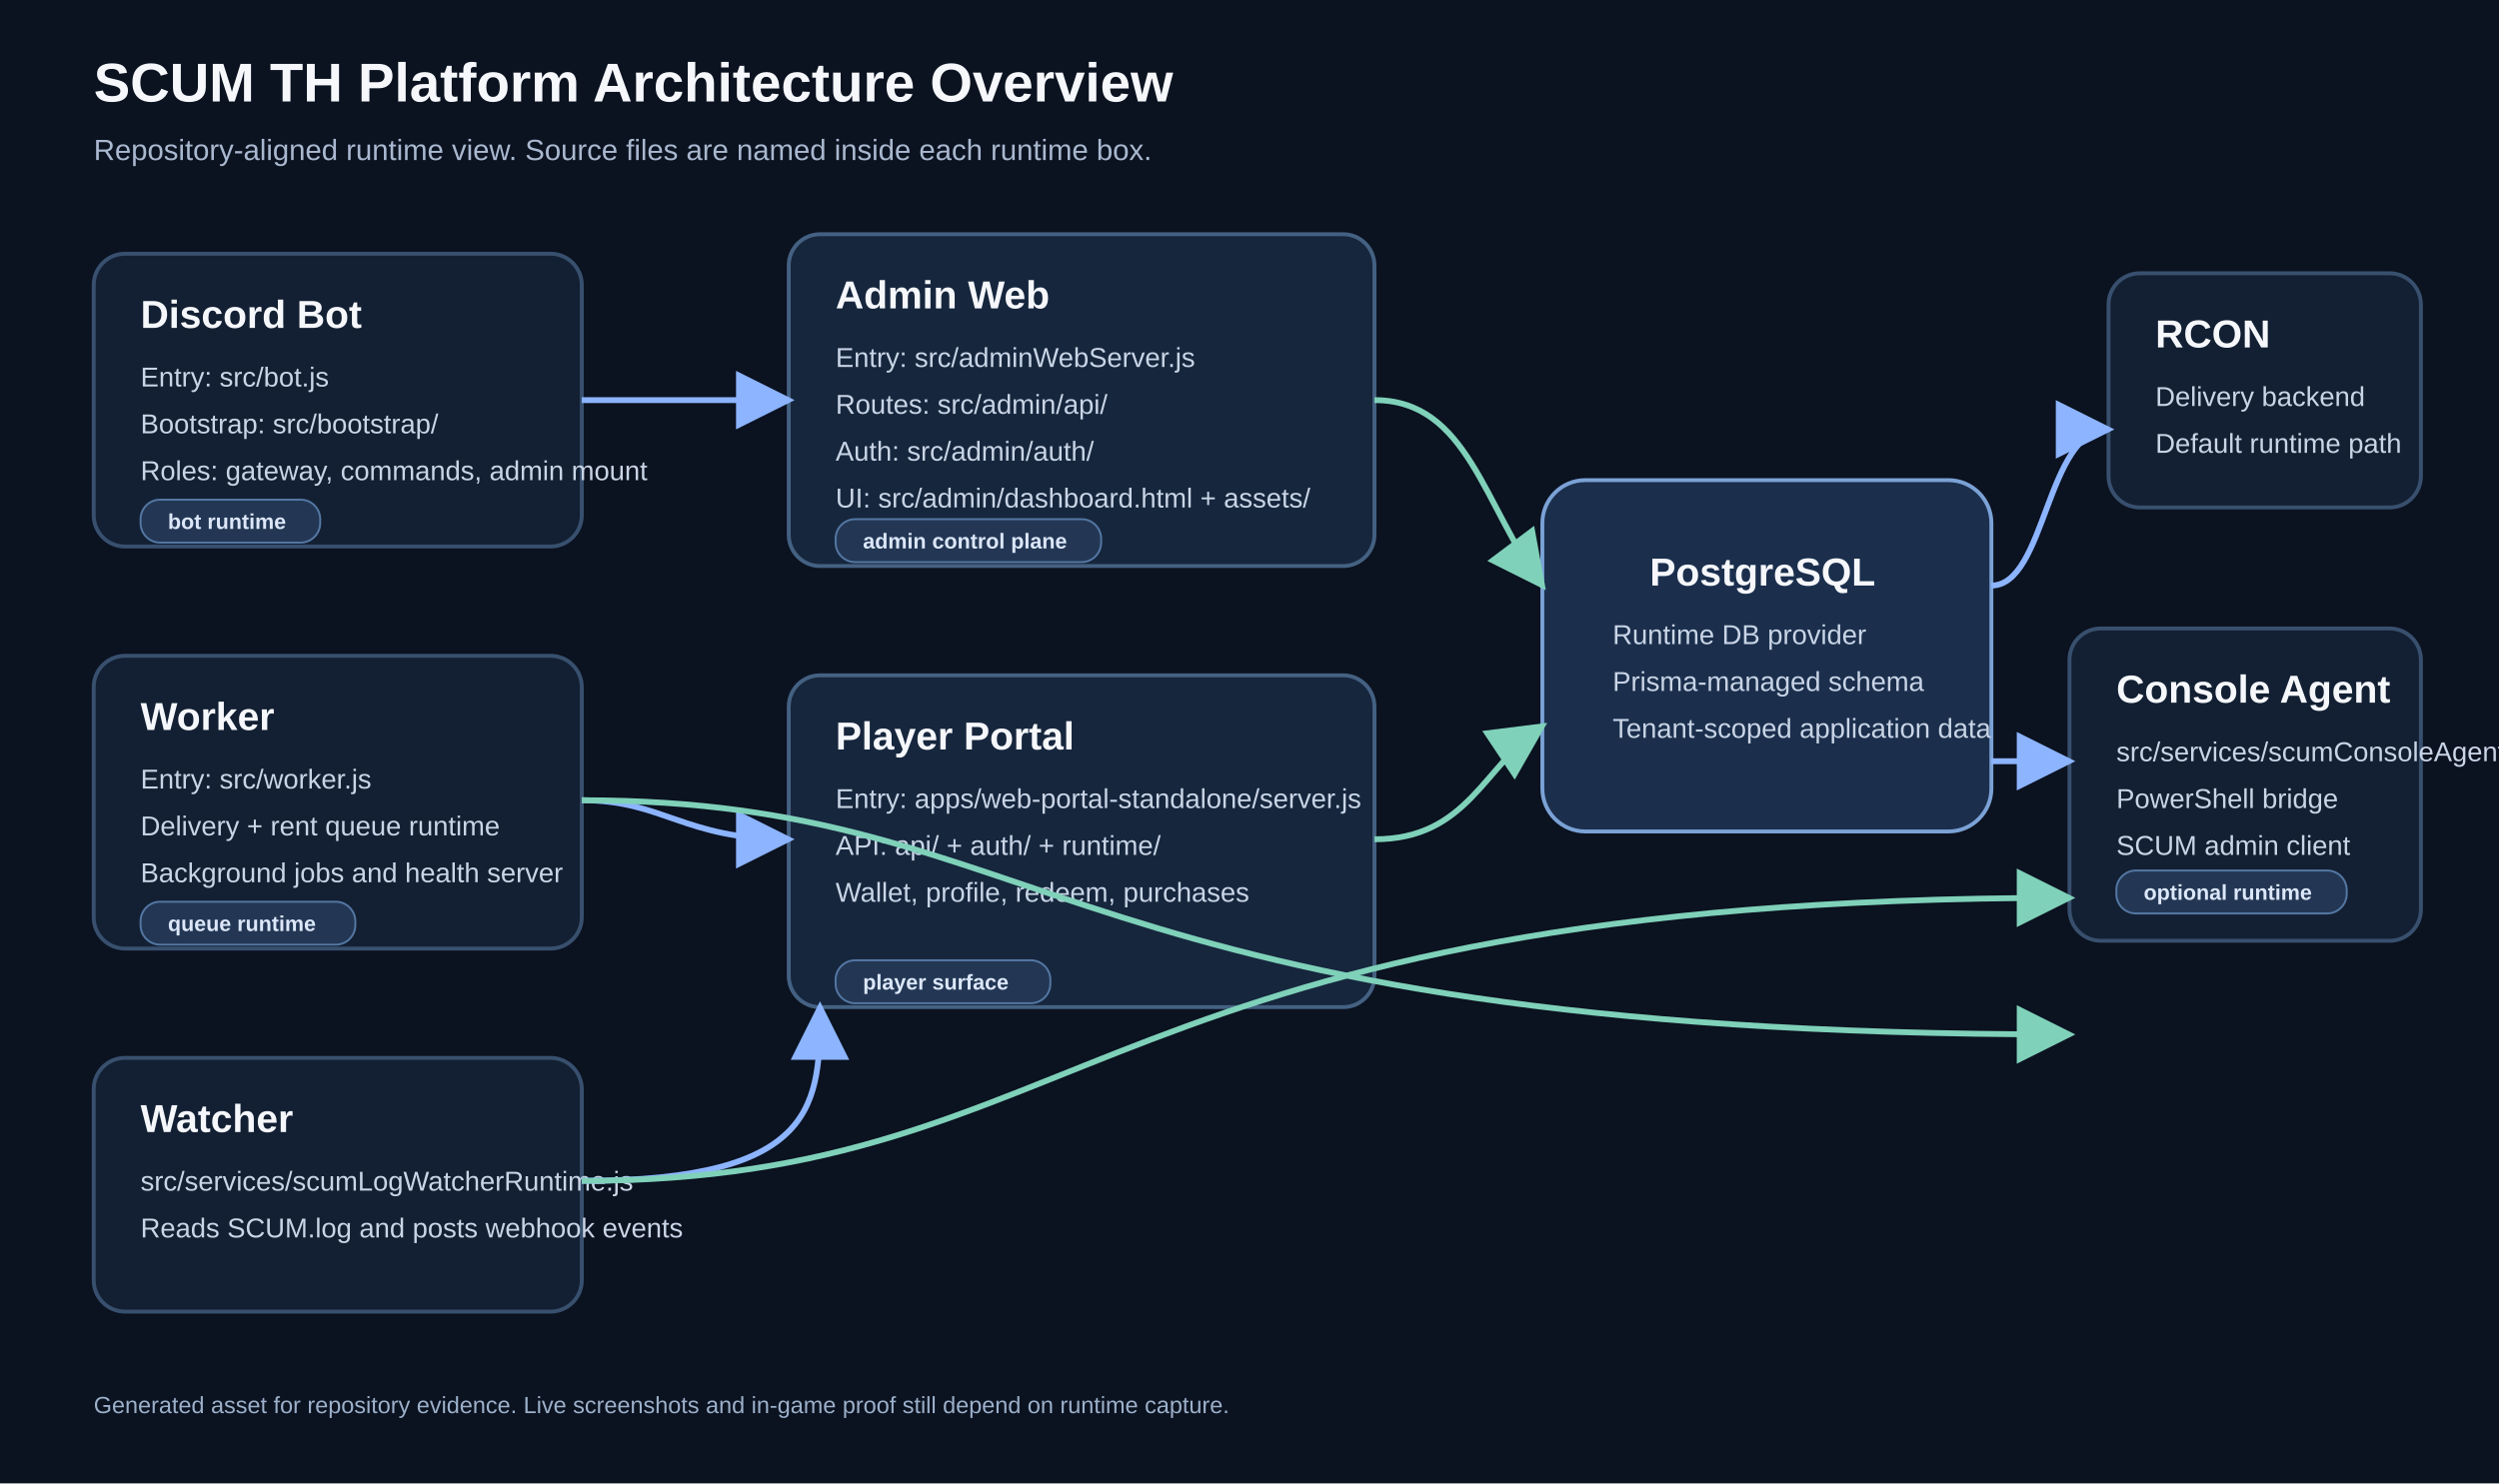
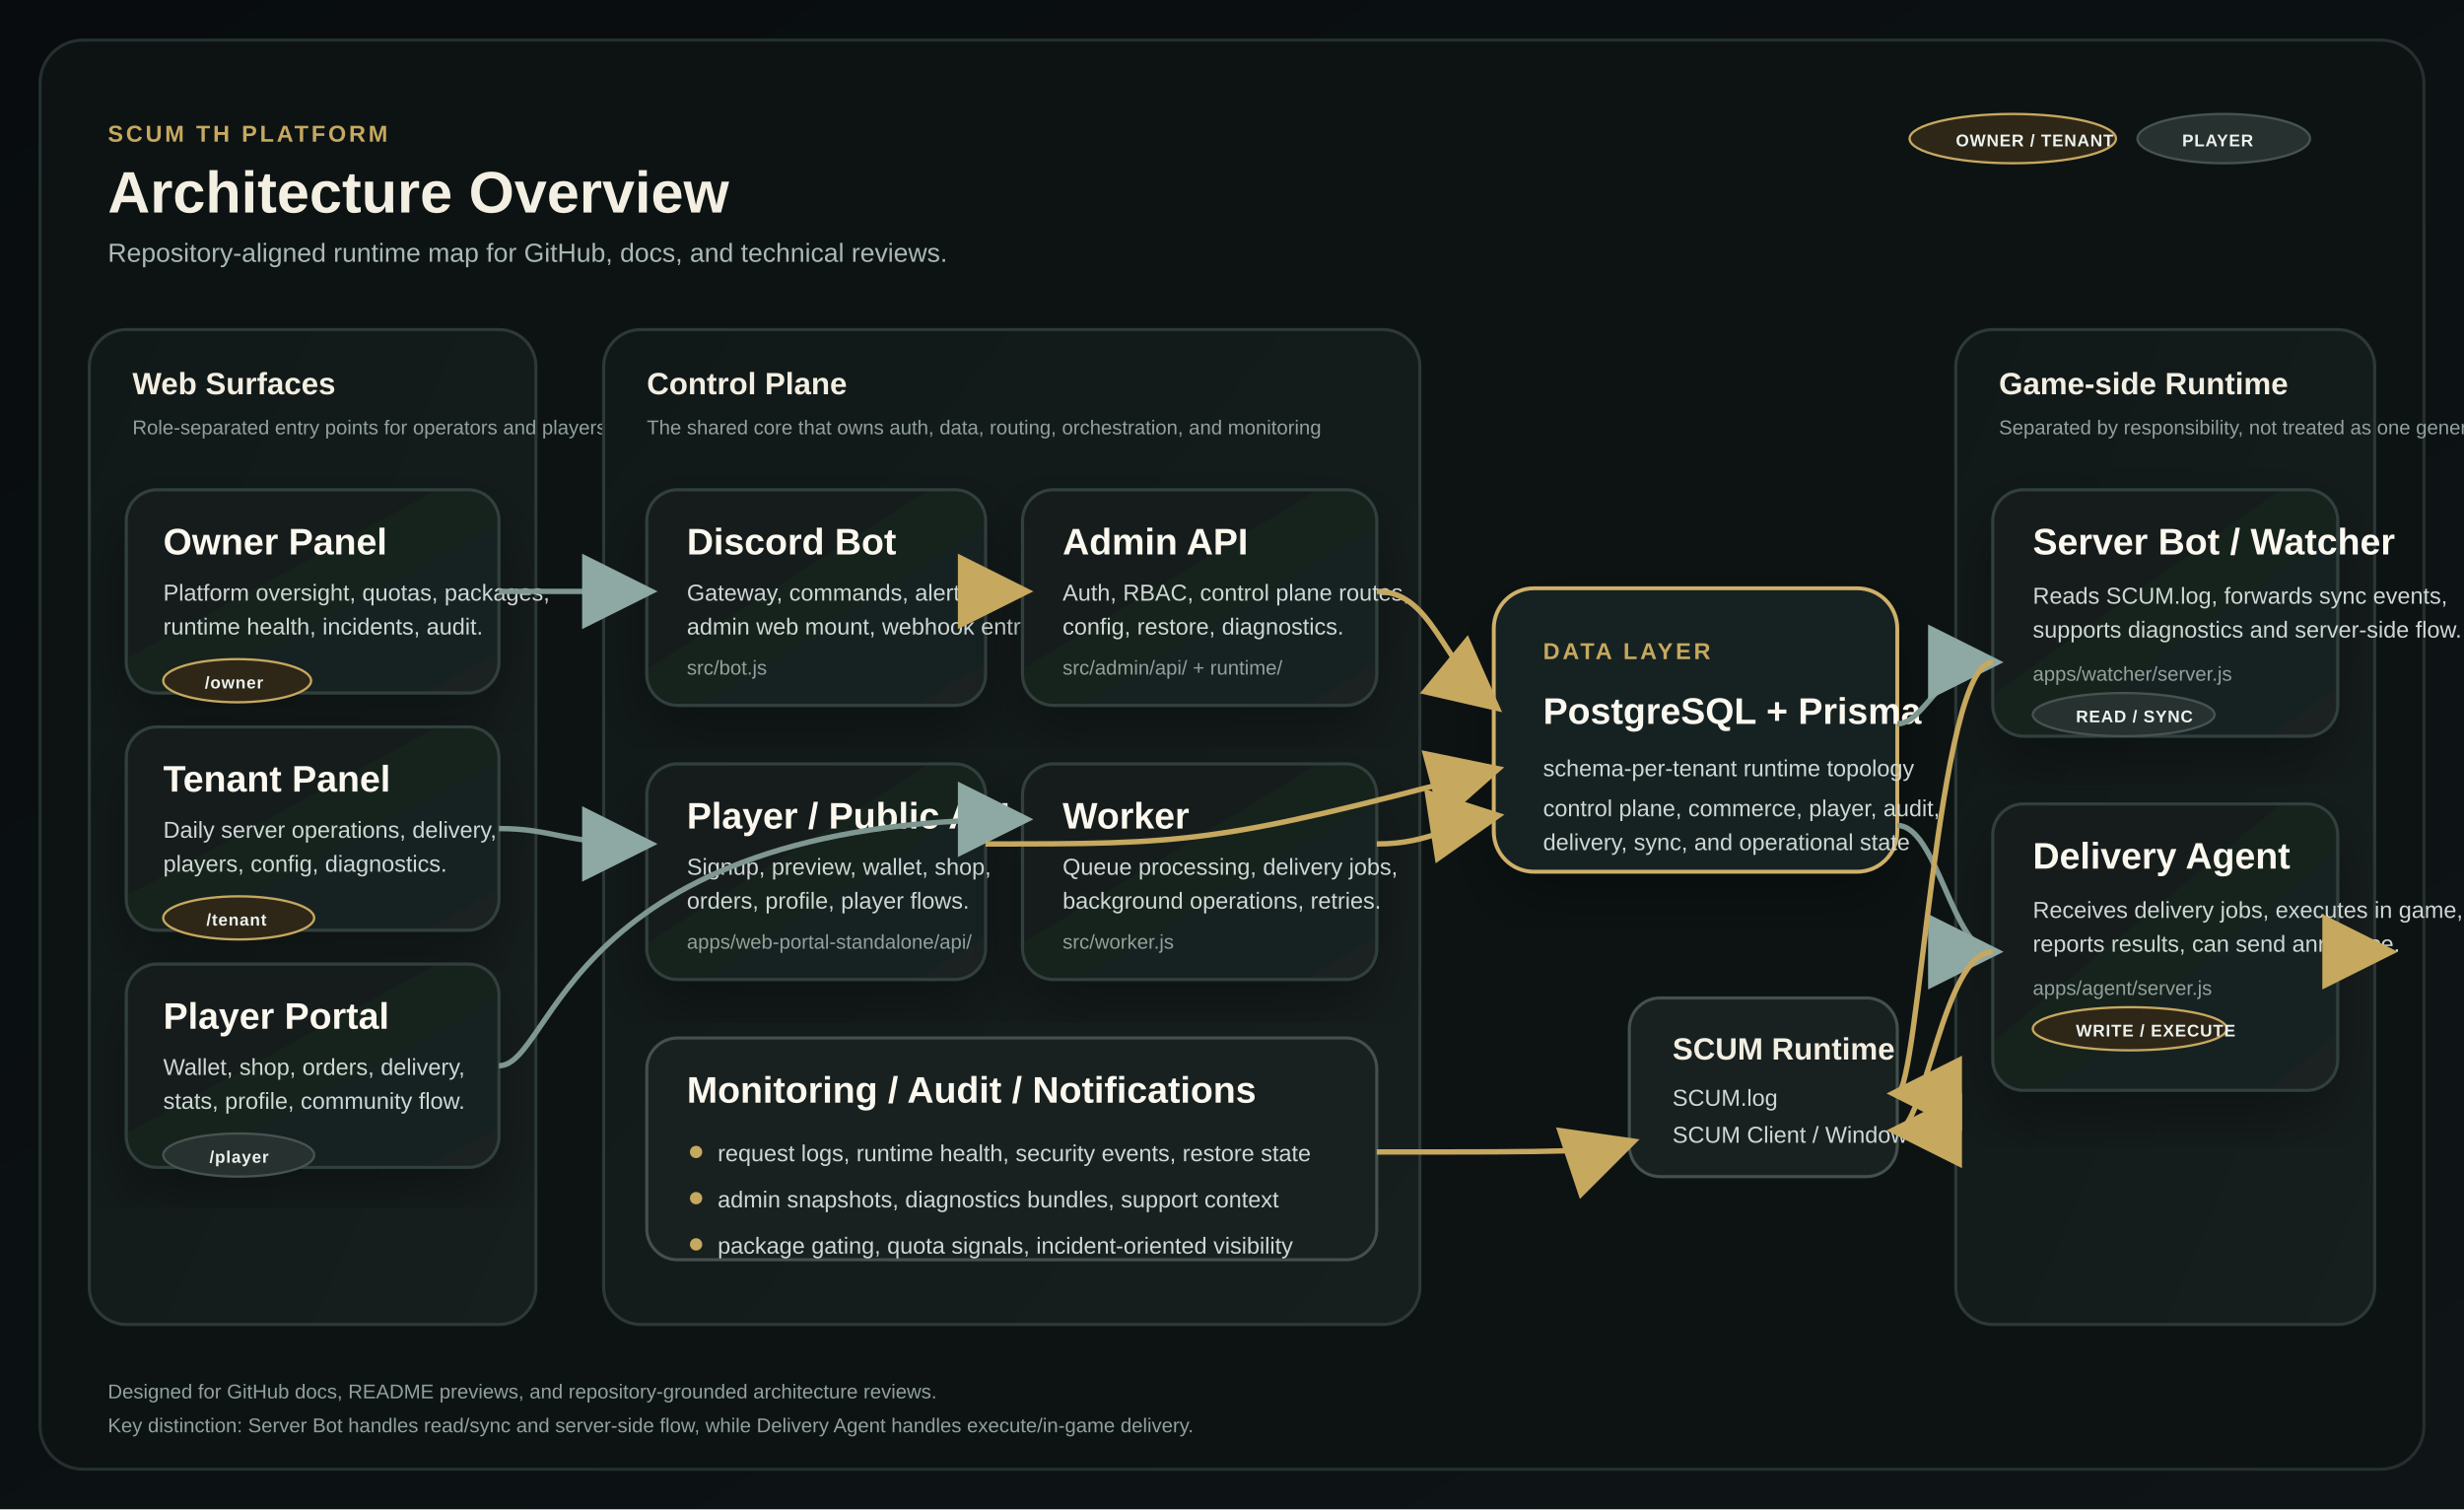
- <svg xmlns="http://www.w3.org/2000/svg" width="1280" height="760" viewBox="0 0 1280 760" role="img" aria-labelledby="title desc">
-   <style>
-     .bg { fill: #0b1220; }
-     .card { fill: #132033; stroke: #38506e; stroke-width: 2; rx: 16; }
-     .card2 { fill: #16263d; stroke: #446182; stroke-width: 2; rx: 16; }
-     .db { fill: #1b2f4d; stroke: #7ba2d6; stroke-width: 2; rx: 22; }
-     .line { stroke: #8cb4ff; stroke-width: 3; fill: none; marker-end: url(#arrow); }
-     .line2 { stroke: #7fd1b9; stroke-width: 3; fill: none; marker-end: url(#arrowGreen); }
-     .title { font: 700 28px 'Segoe UI', Arial, sans-serif; fill: #f5f7fb; }
-     .subtitle { font: 400 15px 'Segoe UI', Arial, sans-serif; fill: #a9b8cf; }
-     .label { font: 700 20px 'Segoe UI', Arial, sans-serif; fill: #f5f7fb; }
-     .text { font: 400 14px 'Segoe UI', Arial, sans-serif; fill: #c9d5e6; }
-     .small { font: 400 12px 'Segoe UI', Arial, sans-serif; fill: #9cb0ca; }
-     .tag { fill: #233754; stroke: #5477a3; stroke-width: 1; rx: 10; }
-     .tagText { font: 700 11px 'Segoe UI', Arial, sans-serif; fill: #dce7f9; }
-   </style>
+ <svg xmlns="http://www.w3.org/2000/svg" width="1600" height="980" viewBox="0 0 1600 980" role="img" aria-labelledby="title desc">
  <defs>
-     <marker id="arrow" markerWidth="10" markerHeight="10" refX="9" refY="5" orient="auto">
-       <path d="M 0 0 L 10 5 L 0 10 z" fill="#8cb4ff" />
+     <linearGradient id="bg" x1="0" y1="0" x2="1" y2="1">
+       <stop offset="0%" stop-color="#080c0f" />
+       <stop offset="100%" stop-color="#0f1517" />
+     </linearGradient>
+     <linearGradient id="panel" x1="0" y1="0" x2="1" y2="1">
+       <stop offset="0%" stop-color="#111818" />
+       <stop offset="100%" stop-color="#171f1e" />
+     </linearGradient>
+     <linearGradient id="card" x1="0" y1="0" x2="1" y2="1">
+       <stop offset="0%" stop-color="#151d1c" />
+       <stop offset="100%" stop-color="#1a2322" />
+     </linearGradient>
+     <linearGradient id="focus" x1="0" y1="0" x2="1" y2="1">
+       <stop offset="0%" stop-color="#c6a85f" />
+       <stop offset="100%" stop-color="#e5cb82" />
+     </linearGradient>
+     <filter id="shadow" x="-20%" y="-20%" width="140%" height="140%">
+       <feDropShadow dx="0" dy="18" stdDeviation="20" flood-color="#000000" flood-opacity="0.35" />
+     </filter>
+     <marker id="arrow" markerWidth="14" markerHeight="14" refX="12" refY="7" orient="auto">
+       <path d="M0,0 L14,7 L0,14 z" fill="#8ea9a3" />
    </marker>
-     <marker id="arrowGreen" markerWidth="10" markerHeight="10" refX="9" refY="5" orient="auto">
-       <path d="M 0 0 L 10 5 L 0 10 z" fill="#7fd1b9" />
+     <marker id="arrowSoft" markerWidth="14" markerHeight="14" refX="12" refY="7" orient="auto">
+       <path d="M0,0 L14,7 L0,14 z" fill="#c6a85f" />
    </marker>
+     <style>
+       .bg { fill: url(#bg); }
+       .frame { fill: #0d1313; stroke: #25302e; stroke-width: 2; rx: 28; }
+       .panel { fill: url(#panel); stroke: #2d3937; stroke-width: 2; rx: 24; }
+       .card { fill: url(#card); stroke: #33403e; stroke-width: 2; rx: 20; filter: url(#shadow); }
+       .card-soft { fill: #182120; stroke: #44504d; stroke-width: 2; rx: 20; }
+       .db { fill: #172220; stroke: #d0b06a; stroke-width: 2.5; rx: 26; filter: url(#shadow); }
+       .line { stroke: #7f9791; stroke-width: 3.5; fill: none; marker-end: url(#arrow); }
+       .line-soft { stroke: #c6a85f; stroke-width: 3.5; fill: none; marker-end: url(#arrowSoft); }
+       .eyebrow { font: 700 15px 'Segoe UI', Arial, sans-serif; fill: #c6a85f; letter-spacing: 1.8px; text-transform: uppercase; }
+       .title { font: 700 38px 'Segoe UI', Arial, sans-serif; fill: #f3efe2; }
+       .subtitle { font: 400 17px 'Segoe UI', Arial, sans-serif; fill: #aab8b2; }
+       .section { font: 700 20px 'Segoe UI', Arial, sans-serif; fill: #f2eee1; }
+       .label { font: 700 24px 'Segoe UI', Arial, sans-serif; fill: #fbf8ef; }
+       .body { font: 400 15px 'Segoe UI', Arial, sans-serif; fill: #ced7d3; }
+       .small { font: 400 13px 'Segoe UI', Arial, sans-serif; fill: #91a09b; }
+       .pill { fill: #27312f; stroke: #465350; stroke-width: 1.5; rx: 999; }
+       .pill-hot { fill: #2e2718; stroke: #c6a85f; stroke-width: 1.5; rx: 999; }
+       .pill-text { font: 700 11px 'Segoe UI', Arial, sans-serif; fill: #ecf2ee; letter-spacing: 0.5px; }
+       .bullet { fill: #c6a85f; }
+     </style>
  </defs>
-   <rect class="bg" x="0" y="0" width="1280" height="760" />
-   <text class="title" x="48" y="52">SCUM TH Platform Architecture Overview</text>
-   <text class="subtitle" x="48" y="82">Repository-aligned runtime view. Source files are named inside each runtime box.</text>
-   <rect class="card" x="48" y="130" width="250" height="150" />
-   <text class="label" x="72" y="168">Discord Bot</text>
-   <text class="text" x="72" y="198">Entry: src/bot.js</text>
-   <text class="text" x="72" y="222">Bootstrap: src/bootstrap/</text>
-   <text class="text" x="72" y="246">Roles: gateway, commands, admin mount</text>
-   <rect class="tag" x="72" y="256" width="92" height="22" />
-   <text class="tagText" x="86" y="271">bot runtime</text>
-   <rect class="card" x="48" y="336" width="250" height="150" />
-   <text class="label" x="72" y="374">Worker</text>
-   <text class="text" x="72" y="404">Entry: src/worker.js</text>
-   <text class="text" x="72" y="428">Delivery + rent queue runtime</text>
-   <text class="text" x="72" y="452">Background jobs and health server</text>
-   <rect class="tag" x="72" y="462" width="110" height="22" />
-   <text class="tagText" x="86" y="477">queue runtime</text>
-   <rect class="card" x="48" y="542" width="250" height="130" />
-   <text class="label" x="72" y="580">Watcher</text>
-   <text class="text" x="72" y="610">src/services/scumLogWatcherRuntime.js</text>
-   <text class="text" x="72" y="634">Reads SCUM.log and posts webhook events</text>
-   <rect class="card2" x="404" y="120" width="300" height="170" />
-   <text class="label" x="428" y="158">Admin Web</text>
-   <text class="text" x="428" y="188">Entry: src/adminWebServer.js</text>
-   <text class="text" x="428" y="212">Routes: src/admin/api/</text>
-   <text class="text" x="428" y="236">Auth: src/admin/auth/</text>
-   <text class="text" x="428" y="260">UI: src/admin/dashboard.html + assets/</text>
-   <rect class="tag" x="428" y="266" width="136" height="22" />
-   <text class="tagText" x="442" y="281">admin control plane</text>
-   <rect class="card2" x="404" y="346" width="300" height="170" />
-   <text class="label" x="428" y="384">Player Portal</text>
-   <text class="text" x="428" y="414">Entry: apps/web-portal-standalone/server.js</text>
-   <text class="text" x="428" y="438">API: api/ + auth/ + runtime/</text>
-   <text class="text" x="428" y="462">Wallet, profile, redeem, purchases</text>
-   <rect class="tag" x="428" y="492" width="110" height="22" />
-   <text class="tagText" x="442" y="507">player surface</text>
-   <rect class="db" x="790" y="246" width="230" height="180" />
-   <text class="label" x="845" y="300">PostgreSQL</text>
-   <text class="text" x="826" y="330">Runtime DB provider</text>
-   <text class="text" x="826" y="354">Prisma-managed schema</text>
-   <text class="text" x="826" y="378">Tenant-scoped application data</text>
-   <rect class="card" x="1080" y="140" width="160" height="120" />
-   <text class="label" x="1104" y="178">RCON</text>
-   <text class="text" x="1104" y="208">Delivery backend</text>
-   <text class="text" x="1104" y="232">Default runtime path</text>
-   <rect class="card" x="1060" y="322" width="180" height="160" />
-   <text class="label" x="1084" y="360">Console Agent</text>
-   <text class="text" x="1084" y="390">src/services/scumConsoleAgent.js</text>
-   <text class="text" x="1084" y="414">PowerShell bridge</text>
-   <text class="text" x="1084" y="438">SCUM admin client</text>
-   <rect class="tag" x="1084" y="446" width="118" height="22" />
-   <text class="tagText" x="1098" y="461">optional runtime</text>
-   <path class="line" d="M298 205 C340 205, 350 205, 404 205" />
-   <path class="line" d="M298 410 C340 410, 350 430, 404 430" />
-   <path class="line" d="M298 605 C420 605, 420 565, 420 516" />
-   <path class="line2" d="M704 205 C752 205, 760 260, 790 300" />
-   <path class="line2" d="M704 430 C752 430, 760 392, 790 372" />
-   <path class="line2" d="M298 410 C540 410, 540 530, 1060 530" />
-   <path class="line2" d="M298 605 C560 605, 560 460, 1060 460" />
-   <path class="line" d="M1020 300 C1048 300, 1048 220, 1080 220" />
-   <path class="line" d="M1020 390 C1036 390, 1036 390, 1060 390" />
-   <text class="small" x="48" y="724">Generated asset for repository evidence. Live screenshots and in-game proof still depend on runtime capture.</text>
+   <rect class="bg" x="0" y="0" width="1600" height="980" />
+   <rect class="frame" x="26" y="26" width="1548" height="928" />
+   <text class="eyebrow" x="70" y="92">SCUM TH PLATFORM</text>
+   <text class="title" x="70" y="138">Architecture Overview</text>
+   <text class="subtitle" x="70" y="170">Repository-aligned runtime map for GitHub, docs, and technical reviews.</text>
+   <rect class="pill-hot" x="1240" y="74" width="134" height="32" />
+   <text class="pill-text" x="1270" y="95">OWNER / TENANT</text>
+   <rect class="pill" x="1388" y="74" width="112" height="32" />
+   <text class="pill-text" x="1417" y="95">PLAYER</text>
+   <rect class="panel" x="58" y="214" width="290" height="646" />
+   <text class="section" x="86" y="256">Web Surfaces</text>
+   <text class="small" x="86" y="282">Role-separated entry points for operators and players</text>
+   <rect class="card" x="82" y="318" width="242" height="132" />
+   <text class="label" x="106" y="360">Owner Panel</text>
+   <text class="body" x="106" y="390">Platform oversight, quotas, packages,</text>
+   <text class="body" x="106" y="412">runtime health, incidents, audit.</text>
+   <rect class="pill-hot" x="106" y="428" width="96" height="28" />
+   <text class="pill-text" x="133" y="447">/owner</text>
+   <rect class="card" x="82" y="472" width="242" height="132" />
+   <text class="label" x="106" y="514">Tenant Panel</text>
+   <text class="body" x="106" y="544">Daily server operations, delivery,</text>
+   <text class="body" x="106" y="566">players, config, diagnostics.</text>
+   <rect class="pill-hot" x="106" y="582" width="98" height="28" />
+   <text class="pill-text" x="134" y="601">/tenant</text>
+   <rect class="card" x="82" y="626" width="242" height="132" />
+   <text class="label" x="106" y="668">Player Portal</text>
+   <text class="body" x="106" y="698">Wallet, shop, orders, delivery,</text>
+   <text class="body" x="106" y="720">stats, profile, community flow.</text>
+   <rect class="pill" x="106" y="736" width="98" height="28" />
+   <text class="pill-text" x="136" y="755">/player</text>
+   <rect class="panel" x="392" y="214" width="530" height="646" />
+   <text class="section" x="420" y="256">Control Plane</text>
+   <text class="small" x="420" y="282">The shared core that owns auth, data, routing, orchestration, and monitoring</text>
+   <rect class="card" x="420" y="318" width="220" height="140" />
+   <text class="label" x="446" y="360">Discord Bot</text>
+   <text class="body" x="446" y="390">Gateway, commands, alerts,</text>
+   <text class="body" x="446" y="412">admin web mount, webhook entry.</text>
+   <text class="small" x="446" y="438">src/bot.js</text>
+   <rect class="card" x="664" y="318" width="230" height="140" />
+   <text class="label" x="690" y="360">Admin API</text>
+   <text class="body" x="690" y="390">Auth, RBAC, control plane routes,</text>
+   <text class="body" x="690" y="412">config, restore, diagnostics.</text>
+   <text class="small" x="690" y="438">src/admin/api/ + runtime/</text>
+   <rect class="card" x="420" y="496" width="220" height="140" />
+   <text class="label" x="446" y="538">Player / Public API</text>
+   <text class="body" x="446" y="568">Signup, preview, wallet, shop,</text>
+   <text class="body" x="446" y="590">orders, profile, player flows.</text>
+   <text class="small" x="446" y="616">apps/web-portal-standalone/api/</text>
+   <rect class="card" x="664" y="496" width="230" height="140" />
+   <text class="label" x="690" y="538">Worker</text>
+   <text class="body" x="690" y="568">Queue processing, delivery jobs,</text>
+   <text class="body" x="690" y="590">background operations, retries.</text>
+   <text class="small" x="690" y="616">src/worker.js</text>
+   <rect class="card-soft" x="420" y="674" width="474" height="144" />
+   <text class="label" x="446" y="716">Monitoring / Audit / Notifications</text>
+   <circle class="bullet" cx="452" cy="748" r="4" />
+   <text class="body" x="466" y="754">request logs, runtime health, security events, restore state</text>
+   <circle class="bullet" cx="452" cy="778" r="4" />
+   <text class="body" x="466" y="784">admin snapshots, diagnostics bundles, support context</text>
+   <circle class="bullet" cx="452" cy="808" r="4" />
+   <text class="body" x="466" y="814">package gating, quota signals, incident-oriented visibility</text>
+   <rect class="db" x="970" y="382" width="262" height="184" />
+   <text class="eyebrow" x="1002" y="428">DATA LAYER</text>
+   <text class="label" x="1002" y="470">PostgreSQL + Prisma</text>
+   <text class="body" x="1002" y="504">schema-per-tenant runtime topology</text>
+   <text class="body" x="1002" y="530">control plane, commerce, player, audit,</text>
+   <text class="body" x="1002" y="552">delivery, sync, and operational state</text>
+   <rect class="panel" x="1270" y="214" width="272" height="646" />
+   <text class="section" x="1298" y="256">Game-side Runtime</text>
+   <text class="small" x="1298" y="282">Separated by responsibility, not treated as one generic agent</text>
+   <rect class="card" x="1294" y="318" width="224" height="160" />
+   <text class="label" x="1320" y="360">Server Bot / Watcher</text>
+   <text class="body" x="1320" y="392">Reads SCUM.log, forwards sync events,</text>
+   <text class="body" x="1320" y="414">supports diagnostics and server-side flow.</text>
+   <text class="small" x="1320" y="442">apps/watcher/server.js</text>
+   <rect class="pill" x="1320" y="450" width="118" height="28" />
+   <text class="pill-text" x="1348" y="469">READ / SYNC</text>
+   <rect class="card" x="1294" y="522" width="224" height="186" />
+   <text class="label" x="1320" y="564">Delivery Agent</text>
+   <text class="body" x="1320" y="596">Receives delivery jobs, executes in game,</text>
+   <text class="body" x="1320" y="618">reports results, can send announce.</text>
+   <text class="small" x="1320" y="646">apps/agent/server.js</text>
+   <rect class="pill-hot" x="1320" y="654" width="126" height="28" />
+   <text class="pill-text" x="1348" y="673">WRITE / EXECUTE</text>
+   <rect class="card-soft" x="1058" y="648" width="174" height="116" />
+   <text class="section" x="1086" y="688">SCUM Runtime</text>
+   <text class="body" x="1086" y="718">SCUM.log</text>
+   <text class="body" x="1086" y="742">SCUM Client / Window</text>
+   <path class="line" d="M324 384 C360 384, 366 384, 420 384" />
+   <path class="line" d="M324 538 C360 538, 366 548, 420 548" />
+   <path class="line" d="M324 692 C360 692, 366 532, 664 532" />
+   <path class="line-soft" d="M640 384 C650 384, 654 384, 664 384" />
+   <path class="line-soft" d="M894 384 C930 384, 936 430, 970 458" />
+   <path class="line-soft" d="M640 548 C770 548, 790 548, 970 500" />
+   <path class="line-soft" d="M894 548 C930 548, 944 534, 970 530" />
+   <path class="line" d="M1232 470 C1250 470, 1260 430, 1294 430" />
+   <path class="line" d="M1232 536 C1258 536, 1268 618, 1294 618" />
+   <path class="line-soft" d="M894 748 C1020 748, 1040 748, 1058 742" />
+   <path class="line-soft" d="M1518 618 C1540 618, 1540 618, 1550 618" />
+   <path class="line-soft" d="M1294 430 C1258 430, 1246 710, 1232 710" />
+   <path class="line-soft" d="M1294 618 C1262 618, 1250 734, 1232 734" />
+   <text class="small" x="70" y="908">Designed for GitHub docs, README previews, and repository-grounded architecture reviews.</text>
+   <text class="small" x="70" y="930">Key distinction: Server Bot handles read/sync and server-side flow, while Delivery Agent handles execute/in-game delivery.</text>
</svg>
